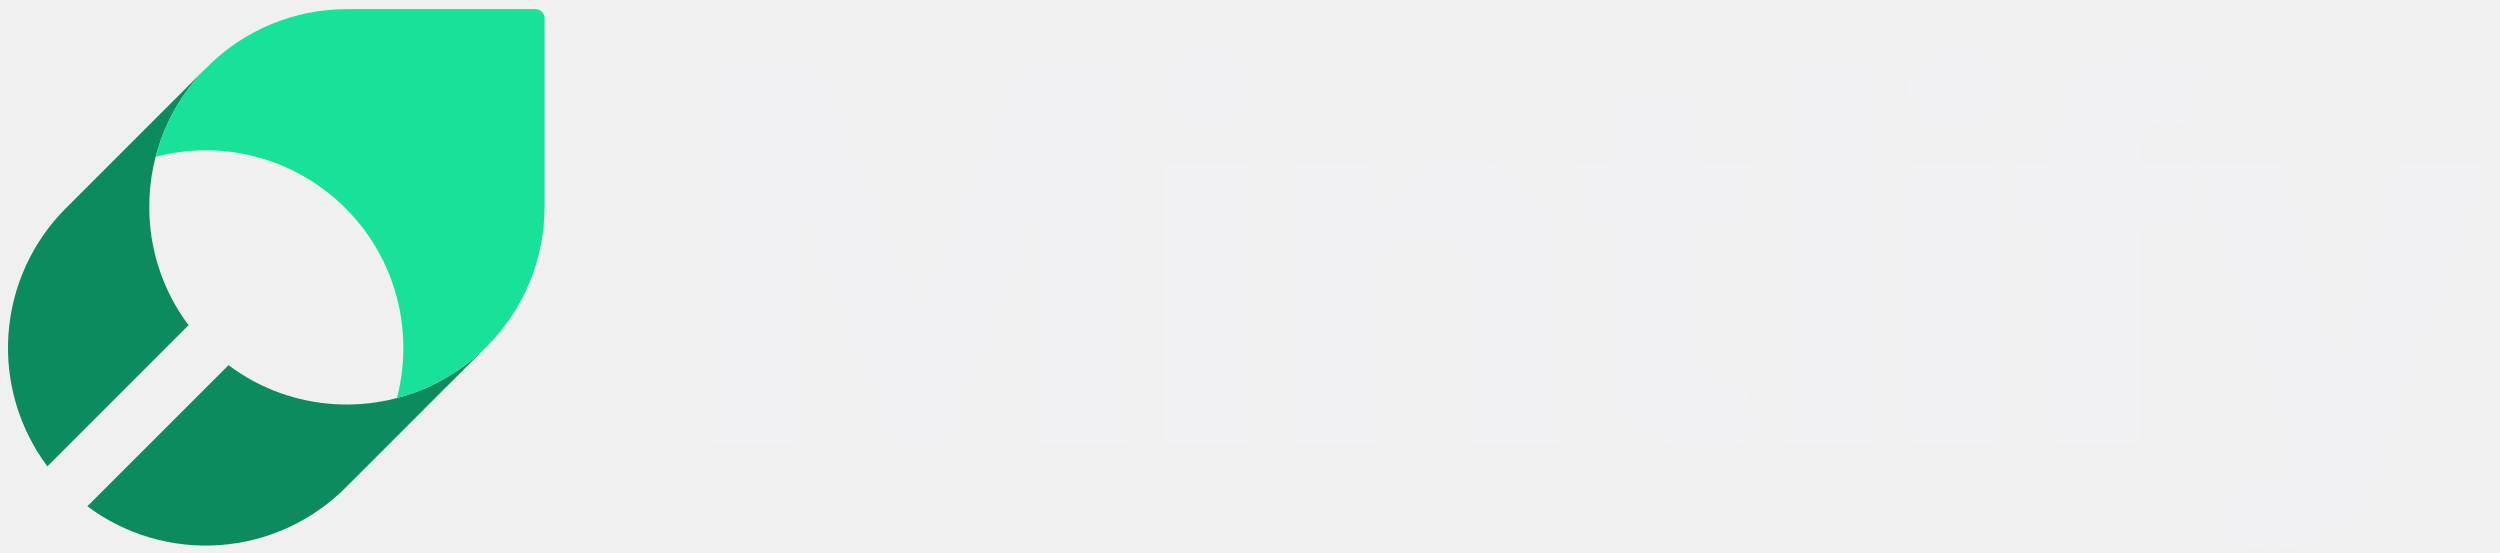
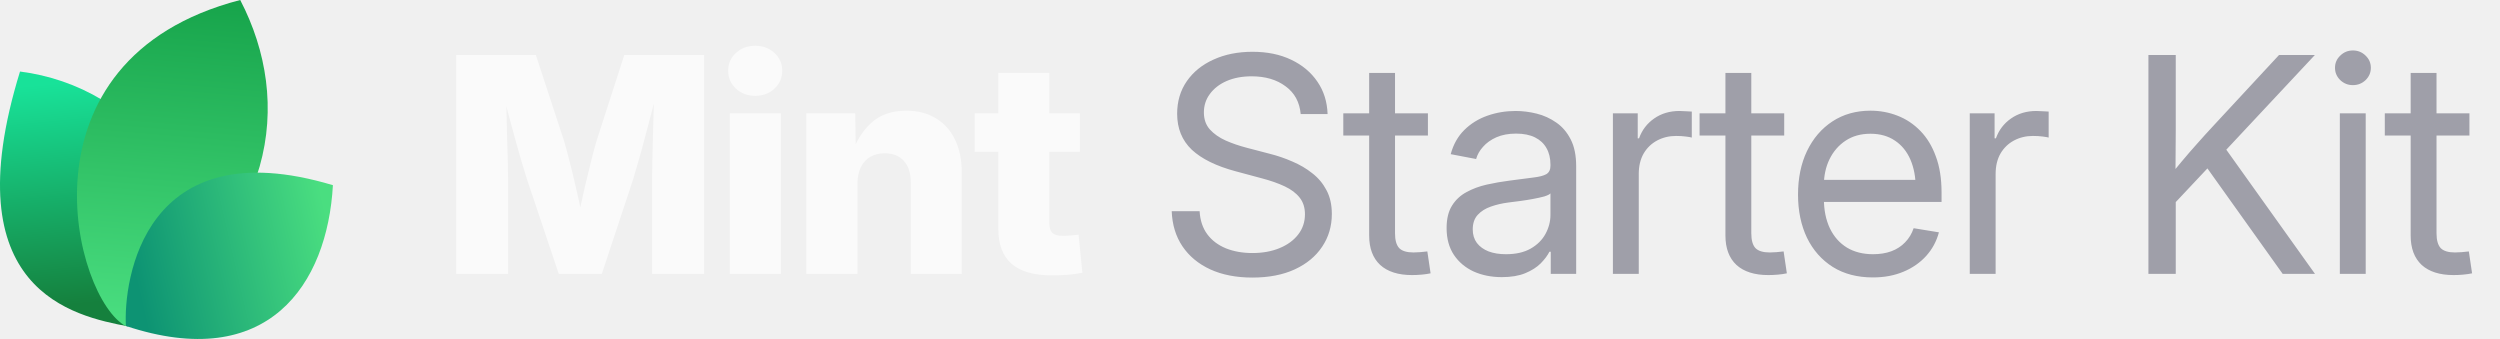
- <svg xmlns="http://www.w3.org/2000/svg" width="2191" height="484" viewBox="0 0 2191 484" fill="none">
-   <g clipPath="url(#clip0_2209_2)">
-     <path d="M622.759 61.727H720.718L803.814 264.355H807.649L890.746 61.727H988.704V389H911.68V187.97H908.963L830.341 386.923H781.122L702.5 186.852H699.784V389H622.759V61.727ZM1020.04 389V143.545H1098.19V389H1020.04ZM1059.19 114.941C1048.22 114.941 1038.79 111.319 1030.91 104.075C1023.03 96.724 1019.08 87.881 1019.08 77.548C1019.08 67.32 1023.03 58.584 1030.91 51.34C1038.79 43.989 1048.22 40.314 1059.19 40.314C1070.27 40.314 1079.7 43.989 1087.48 51.34C1095.36 58.584 1099.3 67.32 1099.3 77.548C1099.3 87.881 1095.36 96.724 1087.48 104.075C1079.7 111.319 1070.27 114.941 1059.19 114.941ZM1208.07 249.014V389H1129.92V143.545H1204.23V188.609H1206.95C1212.38 173.588 1221.65 161.816 1234.75 153.293C1247.86 144.664 1263.46 140.349 1281.57 140.349C1298.83 140.349 1313.8 144.238 1326.48 152.015C1339.26 159.685 1349.17 170.445 1356.2 184.295C1363.34 198.038 1366.86 214.124 1366.75 232.555V389H1288.61V247.896C1288.71 234.259 1285.25 223.606 1278.22 215.935C1271.29 208.265 1261.65 204.43 1249.29 204.43C1241.09 204.43 1233.85 206.241 1227.56 209.863C1221.38 213.379 1216.59 218.439 1213.18 225.044C1209.88 231.649 1208.17 239.639 1208.07 249.014ZM1535.68 143.545V201.074H1380.83V143.545H1535.68ZM1413.27 84.739H1491.41V311.816C1491.41 316.61 1492.16 320.499 1493.65 323.482C1495.25 326.358 1497.54 328.435 1500.52 329.714C1503.5 330.886 1507.07 331.472 1511.23 331.472C1514.21 331.472 1517.35 331.205 1520.65 330.673C1524.06 330.033 1526.62 329.501 1528.33 329.075L1540.15 385.484C1536.42 386.55 1531.15 387.881 1524.33 389.479C1517.62 391.077 1509.58 392.089 1500.2 392.516C1481.88 393.368 1466.16 391.237 1453.06 386.124C1440.06 380.903 1430.1 372.807 1423.18 361.834C1416.36 350.861 1413.06 337.065 1413.27 320.445V84.739ZM1640.96 61.727V389H1562.82V61.727H1640.96ZM1672.7 389V143.545H1750.84V389H1672.7ZM1711.85 114.941C1700.88 114.941 1691.45 111.319 1683.57 104.075C1675.68 96.724 1671.74 87.881 1671.74 77.548C1671.74 67.32 1675.68 58.584 1683.57 51.34C1691.45 43.989 1700.88 40.314 1711.85 40.314C1722.93 40.314 1732.36 43.989 1740.14 51.34C1748.02 58.584 1751.96 67.32 1751.96 77.548C1751.96 87.881 1748.02 96.724 1740.14 104.075C1732.36 111.319 1722.93 114.941 1711.85 114.941ZM1922.09 143.545V201.074H1764.2V143.545H1922.09ZM1797.12 389V131.081C1797.12 112.118 1800.69 96.404 1807.83 83.94C1814.97 71.369 1824.88 61.994 1837.55 55.815C1850.23 49.529 1864.88 46.386 1881.5 46.386C1892.37 46.386 1902.59 47.239 1912.18 48.943C1921.88 50.541 1929.07 51.979 1933.75 53.258L1921.29 110.467C1918.41 109.508 1914.9 108.709 1910.74 108.07C1906.69 107.43 1902.86 107.111 1899.24 107.111C1890.07 107.111 1883.79 109.135 1880.38 113.183C1876.97 117.232 1875.27 122.771 1875.27 129.803V389H1797.12ZM1989.46 481.045C1980.09 481.045 1971.24 480.3 1962.93 478.808C1954.63 477.423 1947.49 475.559 1941.52 473.215L1958.78 416.486C1966.45 419.043 1973.38 420.534 1979.55 420.96C1985.84 421.386 1991.22 420.374 1995.69 417.924C2000.28 415.58 2003.79 411.372 2006.24 405.3L2009.28 397.949L1922.03 143.545H2003.84L2049.07 318.688H2051.62L2097.49 143.545H2179.78L2087.26 412.491C2082.79 425.914 2076.45 437.739 2068.24 447.967C2060.15 458.3 2049.65 466.397 2036.76 472.256C2023.98 478.116 2008.21 481.045 1989.46 481.045Z" fill="#F1F0F3" />
-     <g clipPath="url(#clip1_2209_2)">
-       <path d="M130.833 179.492C131.162 134.734 148.911 91.865 180.318 59.975H180.261L59.007 181.228H59.065C58.613 181.584 58.188 181.97 57.791 182.386C28.302 211.836 10.424 250.934 7.436 292.503C4.449 334.071 16.553 375.324 41.528 408.688L163.997 286.219L165.27 285.003C142.444 254.606 130.334 217.502 130.833 179.492V179.492Z" fill="#0C8C5E" />
-       <path d="M425.257 304.971C402.05 327.714 372.919 343.479 341.185 350.469C309.452 357.458 276.393 355.39 245.778 344.501C229.455 338.707 214.114 330.451 200.286 320.019L199.013 321.292L76.544 443.704C109.922 468.616 151.151 480.682 192.694 477.695C234.237 474.709 273.316 456.87 302.788 427.44L304.003 426.225L425.257 304.971Z" fill="#0C8C5E" />
-       <path d="M477.231 181.228V16C477.231 11.582 473.649 8 469.231 8H304.003C281.252 7.977 258.721 12.45 237.704 21.16C216.687 29.871 197.598 42.649 181.534 58.759L180.318 59.974C159.144 81.471 143.994 108.157 136.389 137.357C150.156 133.792 164.304 131.907 178.524 131.743C216.536 131.295 253.629 143.422 284.035 166.238C311.362 186.617 332.045 214.63 343.476 246.746C355.125 279.571 356.658 315.137 347.874 348.842C377.079 341.25 403.769 326.098 425.257 304.913L426.472 303.755C442.589 287.684 455.371 268.586 464.082 247.558C472.793 226.531 477.262 203.989 477.231 181.228Z" fill="#18E299" />
-     </g>
-   </g>
+ <svg xmlns="http://www.w3.org/2000/svg" width="177" height="24" viewBox="0 0 177 24" fill="none">
+   <path d="M9.061 23.108C5.268 22.377 -3.391 20.627 1.417 5.064C9.634 6.099 16.973 14.064 9.061 23.108Z" fill="url(#paint0_linear_17557_2145)" />
+   <path d="M8.919 23.094C5.276 21.222 0.784 4.209 17.007 0C20.757 7.193 19.621 16.545 8.919 23.094Z" fill="url(#paint1_linear_17557_2145)" />
+   <path d="M8.914 23.079C8.735 19.882 10.159 9.085 23.57 13.111C23.181 20.123 18.984 26.418 8.914 23.079Z" fill="url(#paint2_linear_17557_2145)" />
+   <path d="M32.301 19.392V3.894H37.938L39.925 9.948C40.036 10.315 40.164 10.787 40.31 11.362C40.462 11.938 40.611 12.552 40.757 13.204C40.91 13.855 41.048 14.483 41.173 15.086C41.305 15.682 41.412 16.192 41.495 16.615H40.695C40.771 16.192 40.871 15.682 40.996 15.086C41.128 14.49 41.267 13.866 41.412 13.214C41.565 12.562 41.714 11.948 41.86 11.373C42.005 10.79 42.133 10.315 42.244 9.948L44.2 3.894H49.848V19.392H46.166V12.704C46.166 12.357 46.173 11.917 46.187 11.383C46.2 10.849 46.214 10.27 46.228 9.646C46.249 9.022 46.266 8.391 46.28 7.753C46.301 7.115 46.311 6.519 46.311 5.964H46.623C46.485 6.561 46.332 7.181 46.166 7.826C45.999 8.471 45.833 9.102 45.666 9.719C45.507 10.336 45.351 10.901 45.198 11.414C45.053 11.928 44.928 12.357 44.824 12.704L42.608 19.392H39.561L37.314 12.704C37.203 12.357 37.072 11.928 36.919 11.414C36.773 10.901 36.614 10.34 36.441 9.729C36.274 9.112 36.104 8.481 35.931 7.836C35.764 7.192 35.608 6.567 35.463 5.964H35.827C35.834 6.512 35.844 7.105 35.858 7.743C35.872 8.374 35.886 9.005 35.9 9.636C35.92 10.26 35.938 10.839 35.952 11.373C35.965 11.907 35.972 12.351 35.972 12.704V19.392H32.301ZM51.668 19.392V8.024H55.288V19.392H51.668ZM53.468 6.786C52.927 6.786 52.473 6.616 52.105 6.276C51.738 5.93 51.554 5.507 51.554 5.007C51.554 4.508 51.738 4.088 52.105 3.749C52.473 3.409 52.927 3.239 53.468 3.239C54.009 3.239 54.463 3.409 54.83 3.749C55.198 4.082 55.382 4.501 55.382 5.007C55.382 5.507 55.198 5.93 54.83 6.276C54.463 6.616 54.009 6.786 53.468 6.786ZM60.708 13.027V19.392H57.088V8.024H60.551L60.593 10.967H60.281C60.593 10.024 61.061 9.268 61.685 8.7C62.309 8.124 63.138 7.836 64.171 7.836C64.975 7.836 65.672 8.017 66.262 8.377C66.851 8.731 67.302 9.234 67.614 9.885C67.933 10.537 68.092 11.307 68.092 12.194V19.392H64.483V12.912C64.483 12.26 64.32 11.754 63.994 11.394C63.675 11.033 63.221 10.853 62.632 10.853C62.25 10.853 61.914 10.936 61.623 11.102C61.332 11.269 61.106 11.515 60.947 11.841C60.787 12.16 60.708 12.555 60.708 13.027ZM76.456 8.024V10.749H69.008V8.024H76.456ZM70.683 5.163H74.292V15.783C74.292 16.102 74.361 16.334 74.5 16.48C74.646 16.625 74.899 16.698 75.259 16.698C75.405 16.698 75.596 16.688 75.831 16.667C76.074 16.646 76.251 16.629 76.362 16.615L76.632 19.309C76.313 19.378 75.963 19.427 75.582 19.455C75.207 19.482 74.836 19.496 74.469 19.496C73.2 19.496 72.25 19.222 71.619 18.674C70.995 18.127 70.683 17.308 70.683 16.22V5.163Z" fill="#FAFAFA" />
+   <path d="M88.667 19.652C87.523 19.652 86.528 19.458 85.682 19.07C84.843 18.681 84.188 18.137 83.716 17.437C83.245 16.736 82.992 15.908 82.957 14.951H84.933C84.968 15.596 85.148 16.14 85.474 16.584C85.8 17.021 86.24 17.354 86.795 17.582C87.35 17.804 87.974 17.915 88.667 17.915C89.388 17.915 90.026 17.801 90.581 17.572C91.143 17.343 91.583 17.024 91.902 16.615C92.228 16.199 92.391 15.717 92.391 15.169C92.391 14.698 92.266 14.306 92.017 13.994C91.767 13.675 91.413 13.408 90.956 13.193C90.498 12.978 89.954 12.787 89.323 12.621L87.502 12.132C86.123 11.765 85.082 11.255 84.382 10.603C83.689 9.944 83.342 9.095 83.342 8.055C83.342 7.174 83.571 6.404 84.028 5.746C84.486 5.087 85.117 4.577 85.921 4.217C86.726 3.849 87.645 3.666 88.678 3.666C89.718 3.666 90.63 3.853 91.413 4.227C92.204 4.602 92.824 5.122 93.275 5.787C93.726 6.446 93.965 7.209 93.993 8.076H92.089C92.013 7.23 91.656 6.574 91.018 6.11C90.387 5.638 89.586 5.403 88.615 5.403C87.95 5.403 87.36 5.513 86.847 5.735C86.341 5.957 85.946 6.262 85.661 6.651C85.377 7.032 85.235 7.469 85.235 7.961C85.235 8.447 85.377 8.849 85.661 9.168C85.946 9.48 86.317 9.74 86.774 9.948C87.232 10.149 87.724 10.319 88.251 10.457L89.884 10.884C90.439 11.023 90.977 11.206 91.496 11.435C92.023 11.657 92.495 11.934 92.911 12.267C93.334 12.593 93.67 12.995 93.92 13.474C94.17 13.945 94.294 14.504 94.294 15.149C94.294 16.015 94.066 16.788 93.608 17.468C93.157 18.148 92.512 18.681 91.673 19.07C90.834 19.458 89.832 19.652 88.667 19.652ZM101.097 8.024V9.594H95.106V8.024H101.097ZM96.937 5.163H98.767V16.521C98.767 17 98.865 17.347 99.059 17.562C99.26 17.77 99.6 17.874 100.078 17.874C100.21 17.874 100.366 17.867 100.546 17.853C100.733 17.832 100.903 17.815 101.056 17.801L101.285 19.351C101.097 19.392 100.886 19.423 100.65 19.444C100.414 19.465 100.189 19.475 99.974 19.475C98.996 19.475 98.244 19.236 97.717 18.758C97.197 18.272 96.937 17.579 96.937 16.677V5.163ZM106.33 19.621C105.595 19.621 104.932 19.489 104.343 19.226C103.754 18.955 103.285 18.564 102.939 18.05C102.592 17.53 102.419 16.896 102.419 16.147C102.419 15.495 102.547 14.965 102.804 14.556C103.06 14.146 103.403 13.828 103.833 13.599C104.263 13.363 104.742 13.186 105.269 13.068C105.796 12.95 106.333 12.857 106.881 12.787C107.574 12.69 108.132 12.617 108.555 12.569C108.978 12.52 109.287 12.441 109.481 12.33C109.675 12.212 109.772 12.014 109.772 11.737V11.654C109.772 11.203 109.679 10.815 109.492 10.489C109.311 10.163 109.041 9.91 108.68 9.729C108.32 9.549 107.872 9.459 107.338 9.459C106.805 9.459 106.34 9.546 105.945 9.719C105.556 9.892 105.241 10.118 104.998 10.395C104.755 10.665 104.593 10.953 104.509 11.258L102.71 10.915C102.897 10.222 103.22 9.65 103.677 9.199C104.135 8.748 104.679 8.412 105.31 8.19C105.941 7.968 106.607 7.857 107.307 7.857C107.8 7.857 108.295 7.92 108.795 8.044C109.301 8.169 109.765 8.381 110.188 8.679C110.611 8.97 110.951 9.369 111.208 9.875C111.464 10.374 111.593 11.005 111.593 11.768V19.392H109.793V17.822H109.7C109.568 18.085 109.363 18.359 109.086 18.643C108.809 18.921 108.444 19.153 107.994 19.34C107.543 19.527 106.988 19.621 106.33 19.621ZM106.621 17.998C107.321 17.998 107.904 17.867 108.368 17.603C108.84 17.333 109.19 16.986 109.419 16.563C109.654 16.133 109.772 15.682 109.772 15.211V13.692C109.703 13.769 109.554 13.841 109.325 13.911C109.096 13.973 108.829 14.032 108.524 14.088C108.226 14.143 107.921 14.192 107.609 14.233C107.304 14.275 107.033 14.309 106.798 14.337C106.354 14.393 105.938 14.49 105.549 14.628C105.168 14.76 104.86 14.954 104.624 15.211C104.388 15.467 104.27 15.811 104.27 16.241C104.27 16.615 104.367 16.934 104.561 17.198C104.762 17.461 105.04 17.662 105.393 17.801C105.747 17.933 106.156 17.998 106.621 17.998ZM114.193 19.392V8.024H115.951V9.792H116.045C116.253 9.209 116.61 8.741 117.116 8.388C117.622 8.034 118.219 7.857 118.905 7.857C119.058 7.857 119.217 7.864 119.384 7.878C119.55 7.885 119.682 7.892 119.779 7.899V9.74C119.716 9.719 119.578 9.695 119.363 9.667C119.155 9.639 118.922 9.625 118.666 9.625C118.174 9.625 117.726 9.733 117.324 9.948C116.922 10.163 116.603 10.471 116.367 10.874C116.138 11.276 116.024 11.758 116.024 12.319V19.392H114.193ZM126.322 8.024V9.594H120.33V8.024H126.322ZM122.161 5.163H123.992V16.521C123.992 17 124.089 17.347 124.283 17.562C124.484 17.77 124.824 17.874 125.302 17.874C125.434 17.874 125.59 17.867 125.77 17.853C125.958 17.832 126.127 17.815 126.28 17.801L126.509 19.351C126.322 19.392 126.11 19.423 125.874 19.444C125.639 19.465 125.413 19.475 125.198 19.475C124.221 19.475 123.468 19.236 122.941 18.758C122.421 18.272 122.161 17.579 122.161 16.677V5.163ZM132.604 19.642C131.502 19.642 130.555 19.396 129.765 18.903C128.974 18.404 128.364 17.714 127.934 16.834C127.511 15.946 127.3 14.927 127.3 13.775C127.3 12.611 127.511 11.584 127.934 10.697C128.364 9.802 128.964 9.102 129.734 8.596C130.51 8.089 131.408 7.836 132.428 7.836C133.1 7.836 133.738 7.954 134.341 8.19C134.952 8.426 135.489 8.783 135.954 9.261C136.425 9.74 136.793 10.343 137.056 11.071C137.327 11.792 137.462 12.645 137.462 13.63V14.296H128.433V12.735H136.463L135.631 13.297C135.631 12.541 135.506 11.876 135.257 11.3C135.007 10.725 134.643 10.277 134.165 9.958C133.686 9.632 133.107 9.469 132.428 9.469C131.748 9.469 131.162 9.632 130.67 9.958C130.177 10.284 129.796 10.725 129.526 11.279C129.262 11.827 129.13 12.441 129.13 13.12V14.046C129.13 14.864 129.273 15.572 129.557 16.168C129.841 16.757 130.243 17.211 130.763 17.53C131.283 17.842 131.901 17.998 132.615 17.998C133.093 17.998 133.523 17.929 133.905 17.79C134.293 17.645 134.619 17.433 134.882 17.156C135.153 16.879 135.354 16.546 135.486 16.157L137.275 16.449C137.108 17.08 136.81 17.634 136.38 18.113C135.95 18.591 135.413 18.966 134.768 19.236C134.123 19.507 133.402 19.642 132.604 19.642ZM139.459 19.392V8.024H141.217V9.792H141.311C141.519 9.209 141.876 8.741 142.382 8.388C142.888 8.034 143.485 7.857 144.171 7.857C144.324 7.857 144.483 7.864 144.649 7.878C144.816 7.885 144.948 7.892 145.045 7.899V9.74C144.982 9.719 144.844 9.695 144.629 9.667C144.421 9.639 144.188 9.625 143.932 9.625C143.439 9.625 142.992 9.733 142.59 9.948C142.188 10.163 141.869 10.471 141.633 10.874C141.404 11.276 141.29 11.758 141.29 12.319V19.392H139.459ZM153.429 14.961V12.715C153.783 12.257 154.136 11.82 154.49 11.404C154.844 10.981 155.204 10.565 155.572 10.156C155.939 9.74 156.314 9.327 156.695 8.918L161.355 3.894H163.893L157.277 10.967H157.184L153.429 14.961ZM152.108 19.392V3.894H154.043V9.241L154.022 12.559L154.043 13.505V19.392H152.108ZM161.615 19.392L155.967 11.477L157.173 9.969L163.903 19.392H161.615ZM165.661 19.392V8.024H167.492V19.392H165.661ZM166.587 6.027C166.24 6.027 165.942 5.909 165.692 5.673C165.443 5.43 165.318 5.139 165.318 4.799C165.318 4.459 165.443 4.172 165.692 3.936C165.942 3.693 166.24 3.572 166.587 3.572C166.934 3.572 167.232 3.693 167.482 3.936C167.731 4.172 167.856 4.459 167.856 4.799C167.856 5.139 167.731 5.43 167.482 5.673C167.232 5.909 166.934 6.027 166.587 6.027ZM174.836 8.024V9.594H168.844V8.024H174.836ZM170.675 5.163H172.506V16.521C172.506 17 172.603 17.347 172.797 17.562C172.998 17.77 173.338 17.874 173.816 17.874C173.948 17.874 174.104 17.867 174.284 17.853C174.472 17.832 174.641 17.815 174.794 17.801L175.023 19.351C174.836 19.392 174.624 19.423 174.388 19.444C174.153 19.465 173.927 19.475 173.712 19.475C172.735 19.475 171.982 19.236 171.455 18.758C170.935 18.272 170.675 17.579 170.675 16.677V5.163Z" fill="#9F9FA9" />
  <defs>
-     <clipPath id="clip0_2209_2">
-       <rect width="2191" height="484" fill="white" />
-     </clipPath>
-     <clipPath id="clip1_2209_2">
-       <rect width="470" height="470" fill="white" transform="translate(7 8)" />
-     </clipPath>
+     <linearGradient id="paint0_linear_17557_2145" x1="3.776" y1="5.916" x2="5.232" y2="21.559" gradientUnits="userSpaceOnUse">
+       <stop stop-color="#18E299" />
+       <stop offset="1" stop-color="#15803D" />
+     </linearGradient>
+     <linearGradient id="paint1_linear_17557_2145" x1="12.171" y1="-0.718" x2="10.19" y2="22.983" gradientUnits="userSpaceOnUse">
+       <stop stop-color="#16A34A" />
+       <stop offset="1" stop-color="#4ADE80" />
+     </linearGradient>
+     <linearGradient id="paint2_linear_17557_2145" x1="23.133" y1="15.353" x2="9.338" y2="18.52" gradientUnits="userSpaceOnUse">
+       <stop stop-color="#4ADE80" />
+       <stop offset="1" stop-color="#0D9373" />
+     </linearGradient>
  </defs>
</svg>
